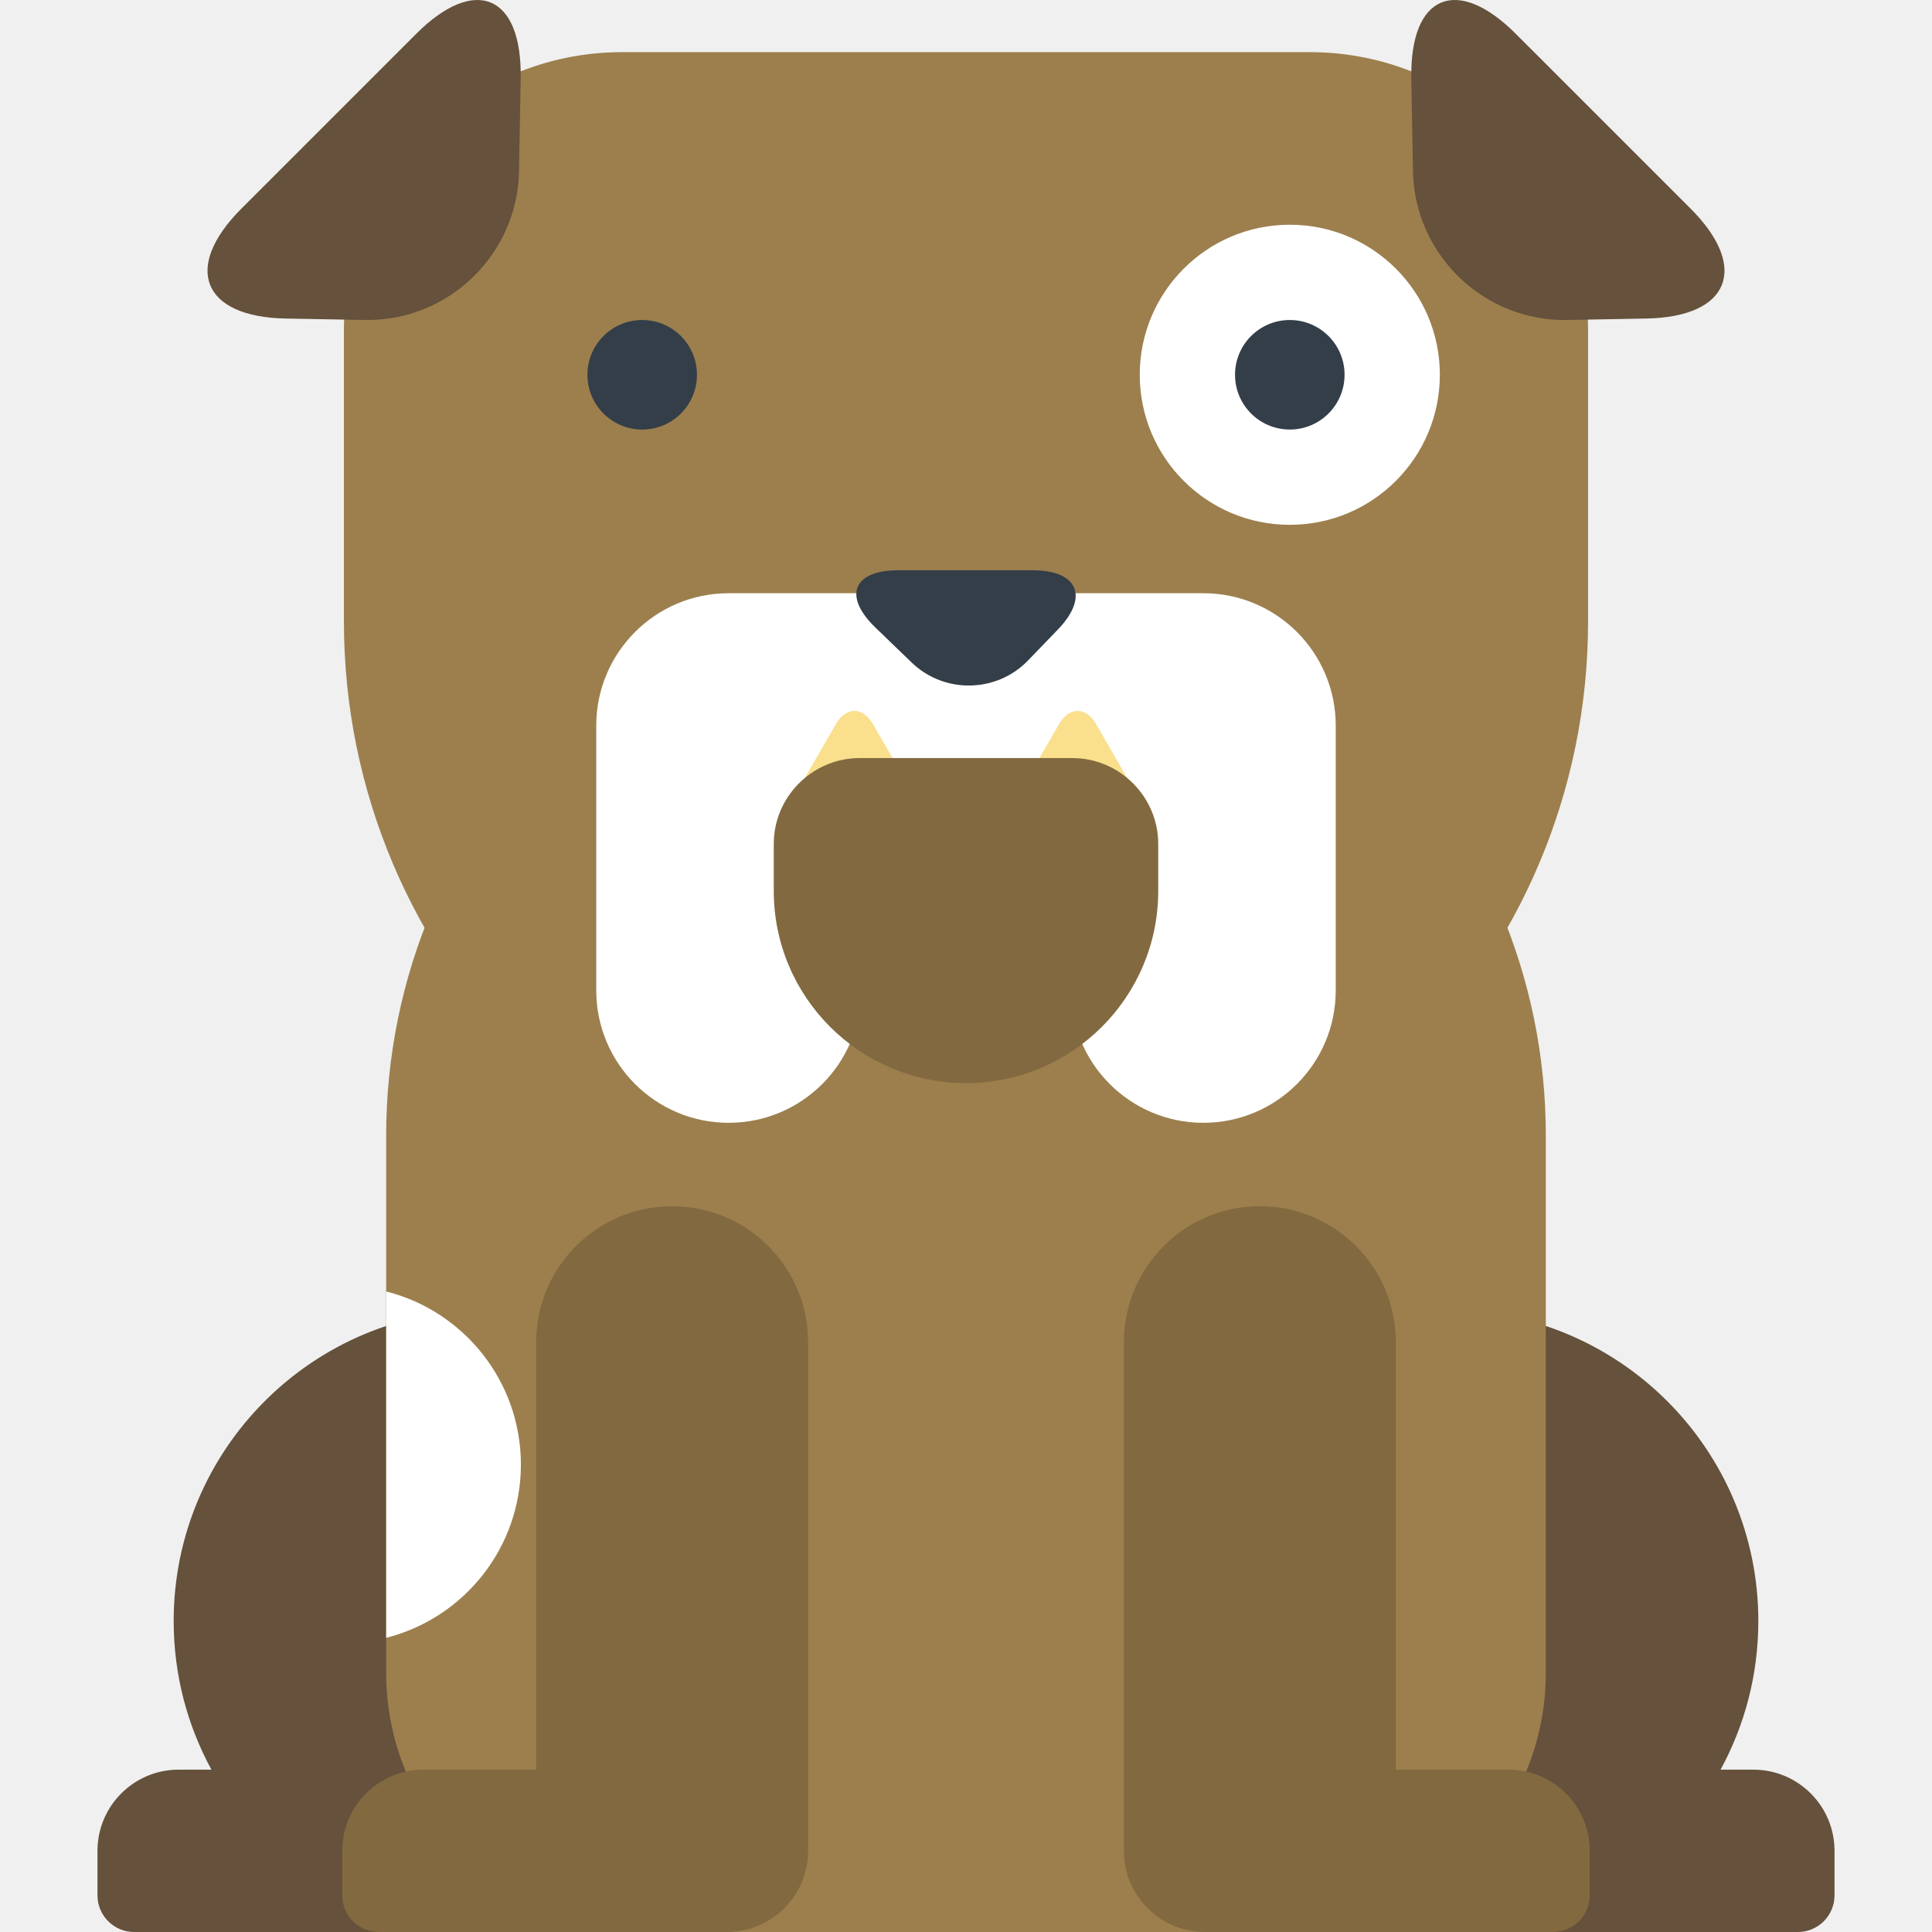
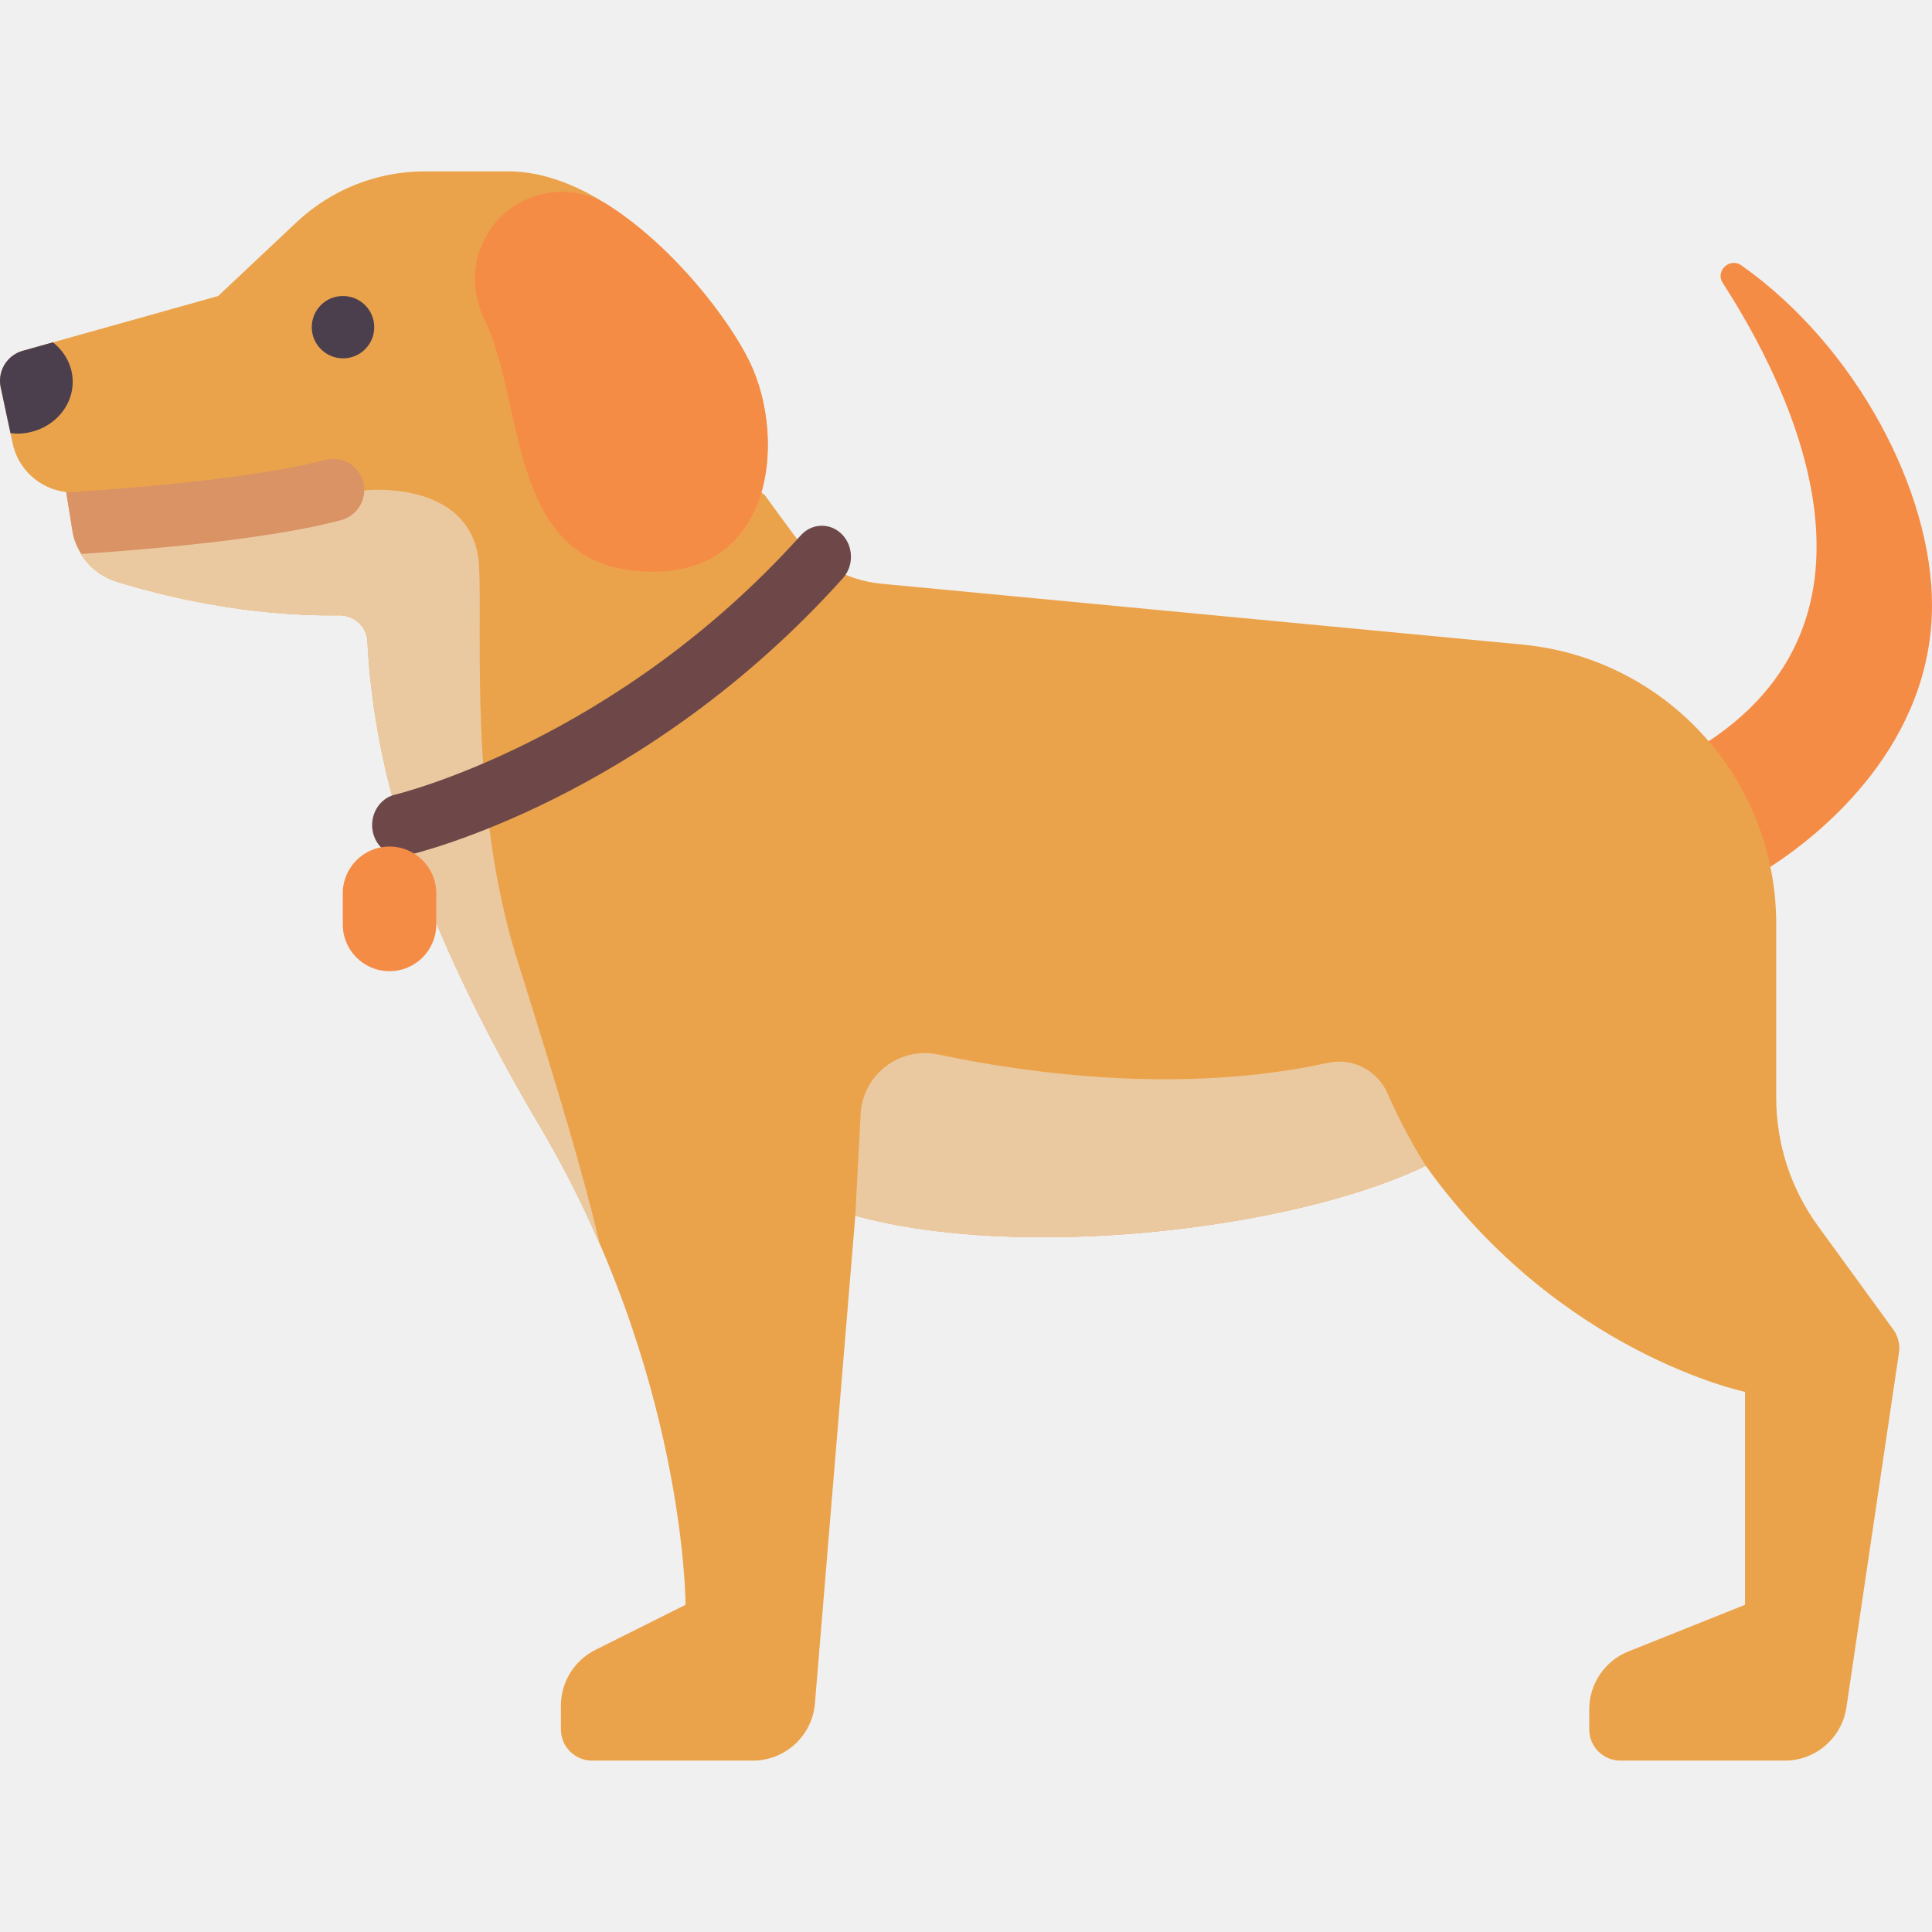
- <svg xmlns="http://www.w3.org/2000/svg" version="1.1" id="Layer_1" x="0px" y="0px" viewBox="0 0 311.096 311.096" style="enable-background:new 0 0 311.096 311.096;" xml:space="preserve">
-   <g>
-     <path style="fill:#65513C;" d="M233.058,210.95c27.653,0,50.072,22.419,50.072,50.072c0,8.669-2.204,16.823-6.081,23.933h5.28   c7.218,0,13.07,5.852,13.07,13.07v7.171c0,3.259-2.641,5.9-5.9,5.9h-56.441c-27.655,0-50.074-22.419-50.074-50.074   C182.984,233.369,205.403,210.95,233.058,210.95z" />
-     <path style="fill:#65513C;" d="M78.038,210.95c-27.654,0-50.073,22.419-50.073,50.072c0,8.669,2.205,16.823,6.082,23.933h-5.28   c-7.218,0-13.07,5.852-13.07,13.07v7.171c0,3.259,2.641,5.9,5.9,5.9h56.441c27.655,0,50.074-22.419,50.074-50.074   C128.113,233.369,105.694,210.95,78.038,210.95z" />
-     <path style="fill:#9C7F4D;" d="M103.912,311.096h103.273c22.948,0,41.727-18.778,41.727-41.728v-86.505   c0-51.564-41.801-93.364-93.365-93.364s-93.364,41.8-93.364,93.364v86.505C62.184,292.318,80.962,311.096,103.912,311.096z" />
-     <path style="fill:#FFFFFF;" d="M62.184,207.95v55.777c12.467-3.153,21.693-14.442,21.693-27.889   C83.877,222.392,74.651,211.103,62.184,207.95z" />
-     <g>
-       <path style="fill:#9C7F4D;" d="M210.947,8.397h-110.8c-24.623,0-44.77,20.146-44.77,44.77v46.872    c0,55.322,44.848,100.169,100.17,100.169c55.321,0,100.169-44.847,100.169-100.169V53.166    C255.717,28.543,235.571,8.397,210.947,8.397z" />
-       <path style="fill:#FFFFFF;" d="M193.767,95.523h-76.438c-11.774,0-21.318,9.544-21.318,21.318v42.638    c0,11.774,9.544,21.319,21.318,21.319s21.318-9.545,21.318-21.319v-21.318h33.801v21.318c0,11.774,9.544,21.319,21.318,21.319    c11.774,0,21.318-9.545,21.318-21.319v-42.638C215.085,105.067,205.541,95.523,193.767,95.523z" />
-       <g>
-         <path style="fill:#FADF8D;" d="M131.8,131.792c-3.284,0-4.629-2.327-2.986-5.172l5.782-10.016c1.643-2.845,4.33-2.845,5.973,0     l5.782,10.016c1.642,2.845,0.298,5.172-2.986,5.172H131.8z" />
-         <path style="fill:#FADF8D;" d="M179.296,131.792c3.284,0,4.629-2.327,2.985-5.172l-5.781-10.016c-1.642-2.845-4.33-2.845-5.973,0     l-5.782,10.016c-1.643,2.845-0.298,5.172,2.986,5.172H179.296z" />
-         <path style="fill:#826940;" d="M172.667,122.066h-34.24c-7.607,0-13.834,6.225-13.834,13.834v7.549     c0,17.097,13.858,30.953,30.955,30.953c17.096,0,30.954-13.856,30.954-30.953V135.9     C186.502,128.29,180.276,122.066,172.667,122.066z" />
-       </g>
-       <path style="fill:#333E48;" d="M165.539,106.347c-5.062,5.251-13.496,5.399-18.74,0.335l-5.853-5.648    c-5.247-5.066-3.571-9.21,3.722-9.21h21.62c7.293,0,9.117,4.296,4.054,9.543L165.539,106.347z" />
-       <path style="fill:#65513C;" d="M252.347,51.524c-13.42,0.246-24.591-10.54-24.825-23.957l-0.267-14.968    c-0.236-13.421,7.341-16.635,16.832-7.143l28.14,28.139c9.492,9.492,6.274,17.457-7.146,17.696L252.347,51.524z" />
-       <path style="fill:#65513C;" d="M58.749,51.524c13.42,0.246,24.591-10.54,24.825-23.957l0.267-14.968    c0.237-13.421-7.34-16.635-16.831-7.143L38.87,33.595c-9.492,9.492-6.274,17.457,7.145,17.696L58.749,51.524z" />
-       <circle style="fill:#FFFFFF;" cx="207.687" cy="60.347" r="24.161" />
-       <circle style="fill:#333E48;" cx="207.687" cy="60.347" r="8.819" />
-       <circle style="fill:#333E48;" cx="103.409" cy="60.347" r="8.819" />
-     </g>
-     <path style="fill:#826940;" d="M130.128,216.124c0-12.094-9.805-21.898-21.898-21.898c-12.094,0-21.898,9.805-21.898,21.898v68.83   H68.179c-7.219,0-13.069,5.852-13.069,13.07v7.171c0,3.259,2.64,5.9,5.899,5.9h56.05c7.218,0,13.069-5.853,13.069-13.071V216.124z" />
-     <path style="fill:#826940;" d="M180.968,216.124c0-12.094,9.805-21.898,21.898-21.898c12.094,0,21.898,9.805,21.898,21.898v68.83   h18.152c7.219,0,13.069,5.852,13.069,13.07v7.171c0,3.259-2.64,5.9-5.899,5.9h-56.05c-7.218,0-13.069-5.853-13.069-13.071v-81.9   H180.968z" />
-   </g>
+ <svg xmlns="http://www.w3.org/2000/svg" version="1.1" id="Capa_1" x="0px" y="0px" viewBox="0 0 512 512" style="enable-background:new 0 0 512 512;" xml:space="preserve">
+   <path style="fill:#F58C46;" d="M461.503,70.331c-3.102-2.194-7.021,1.468-4.958,4.659c17.112,26.472,49.262,89.139-6.48,123.204  l17.548,32.516C483.917,220.566,512,196.579,512,160.344C512,130.349,492.129,91.988,461.503,70.331z" />
+   <path style="fill:#EBA34B;" d="M481.766,324.88c-7.186-9.881-11.056-21.784-11.056-34.001V244.81  c0-38.183-28.933-70.155-66.927-73.954L233.6,154.692c-9.39-0.892-17.951-5.755-23.525-13.364l-7.495-10.231l-0.866-0.585  c3.305-11.268,1.684-24.772-3.005-34.512c-7.82-16.243-35.871-50.581-64-50.581h-22.157c-12.622,0-24.768,4.817-33.959,13.467  L57.806,78.452L6.072,92.951c-4.147,1.139-6.726,5.271-5.927,9.497l3.126,14.688c1.35,7.143,7.184,12.425,14.278,13.273  l1.741,10.835c1.185,6.101,5.592,11.023,11.525,12.874c12.189,3.803,34.424,9.299,58.97,8.951c3.999-0.057,7.377,2.877,7.576,6.871  c0.562,11.251,2.532,28.683,8.706,48.454l8.964,24.806c6.575,15.895,15.757,34.574,27.938,55.122  c38.653,65.203,38.71,126.968,38.71,126.968l-23.902,11.951c-5.595,2.798-9.13,8.517-9.13,14.773v6.308  c0,4.561,3.697,8.258,8.258,8.258h42.601c8.593,0,15.751-6.589,16.46-15.153l10.703-129.26  c44.071,12.179,116.339,3.633,151.178-13.222c35.476,49.715,84.606,59.914,84.606,59.914v56.43l-30.908,12.363  c-6.27,2.508-10.382,8.581-10.382,15.334v5.335c0,4.561,3.697,8.258,8.258,8.258h43.557c8.187,0,15.138-5.997,16.338-14.096  l13.933-94.05c0.317-2.14-0.218-4.318-1.49-6.067L481.766,324.88z" />
+   <path style="fill:#EBC9A0;" d="M106.066,218.394l8.964,24.806c6.575,15.895,15.757,34.574,27.938,55.122  c6.394,10.786,11.645,21.444,16.101,31.777c-6.491-27.194-16.627-58.261-22.295-76.68c-12.387-40.258-8.942-84.652-9.806-103.226  c-1.032-22.194-27.871-21.506-35.441-19.441l-72.699,7.621l0.461,2.869c1.185,6.101,5.592,11.023,11.525,12.874  c12.188,3.802,34.424,9.299,58.97,8.951c3.999-0.057,7.377,2.877,7.576,6.871C97.922,181.192,99.892,198.623,106.066,218.394z" />
+   <path style="fill:#F58C46;" d="M198.71,96c-5.277-10.96-19.765-30.16-37.273-41.489c-12.443-8.052-29.156-2.398-34.212,11.534  l-0.079,0.218c-2.255,6.213-1.457,12.952,1.426,18.9c10.324,21.296,5.977,62.45,39.17,66.062  C205.013,155.282,208.774,116.903,198.71,96z" />
+   <path style="fill:#4B3F4E;" d="M90.919,94.968c-4.56,0-8.298-3.698-8.298-8.258s3.657-8.258,8.218-8.258h0.081  c4.56,0,8.258,3.698,8.258,8.258S95.48,94.968,90.919,94.968z" />
+   <path style="fill:#EBC9A0;" d="M377.845,308.946c-4.356-6.893-7.743-13.758-10.144-19.201c-2.692-6.105-9.262-9.509-15.78-8.08  c-38.92,8.529-79.864,2.738-103.257-2.202c-10.286-2.172-20.038,5.32-20.588,15.819l-1.409,26.886  C270.738,334.347,343.006,325.801,377.845,308.946z" />
+   <path style="fill:#D99365;" d="M86.141,121.879c-13.437,3.597-37.489,6.601-68.576,8.632l1.724,10.733  c0.395,2.034,1.257,3.859,2.305,5.56c0.316-0.022,0.616-0.038,0.932-0.059c24.442-1.69,51.21-4.453,67.878-8.912  c4.409-1.178,7.023-5.704,5.845-10.108C95.072,123.311,90.536,120.682,86.141,121.879z" />
+   <path style="fill:#4B3F4E;" d="M0.145,102.448l2.621,12.316c0.567,0.061,1.122,0.16,1.708,0.16c8.171,0,14.795-6.162,14.795-13.763  c0-4.199-2.065-7.912-5.252-10.437l-7.945,2.227C1.925,94.09-0.654,98.222,0.145,102.448z" />
+   <path style="fill:#6E4848;" d="M106.212,226.867c-3.513-0.047-6.652-2.667-7.423-6.485c-0.898-4.439,1.751-8.823,5.911-9.796  c0.582-0.133,58.476-14.141,107.522-68.719c2.955-3.282,7.842-3.401,10.918-0.259c3.076,3.146,3.175,8.358,0.224,11.644  c-52.468,58.384-112.871,72.845-115.416,73.43C107.367,226.814,106.785,226.874,106.212,226.867z" />
+   <path style="fill:#F58C46;" d="M103.226,257.376L103.226,257.376c-6.841,0-12.387-5.546-12.387-12.387v-8.258  c0-6.841,5.546-12.387,12.387-12.387l0,0c6.841,0,12.387,5.546,12.387,12.387v8.258C115.613,251.83,110.067,257.376,103.226,257.376  z" />
  <g>
</g>
  <g>
</g>
  <g>
</g>
  <g>
</g>
  <g>
</g>
  <g>
</g>
  <g>
</g>
  <g>
</g>
  <g>
</g>
  <g>
</g>
  <g>
</g>
  <g>
</g>
  <g>
</g>
  <g>
</g>
  <g>
</g>
</svg>
